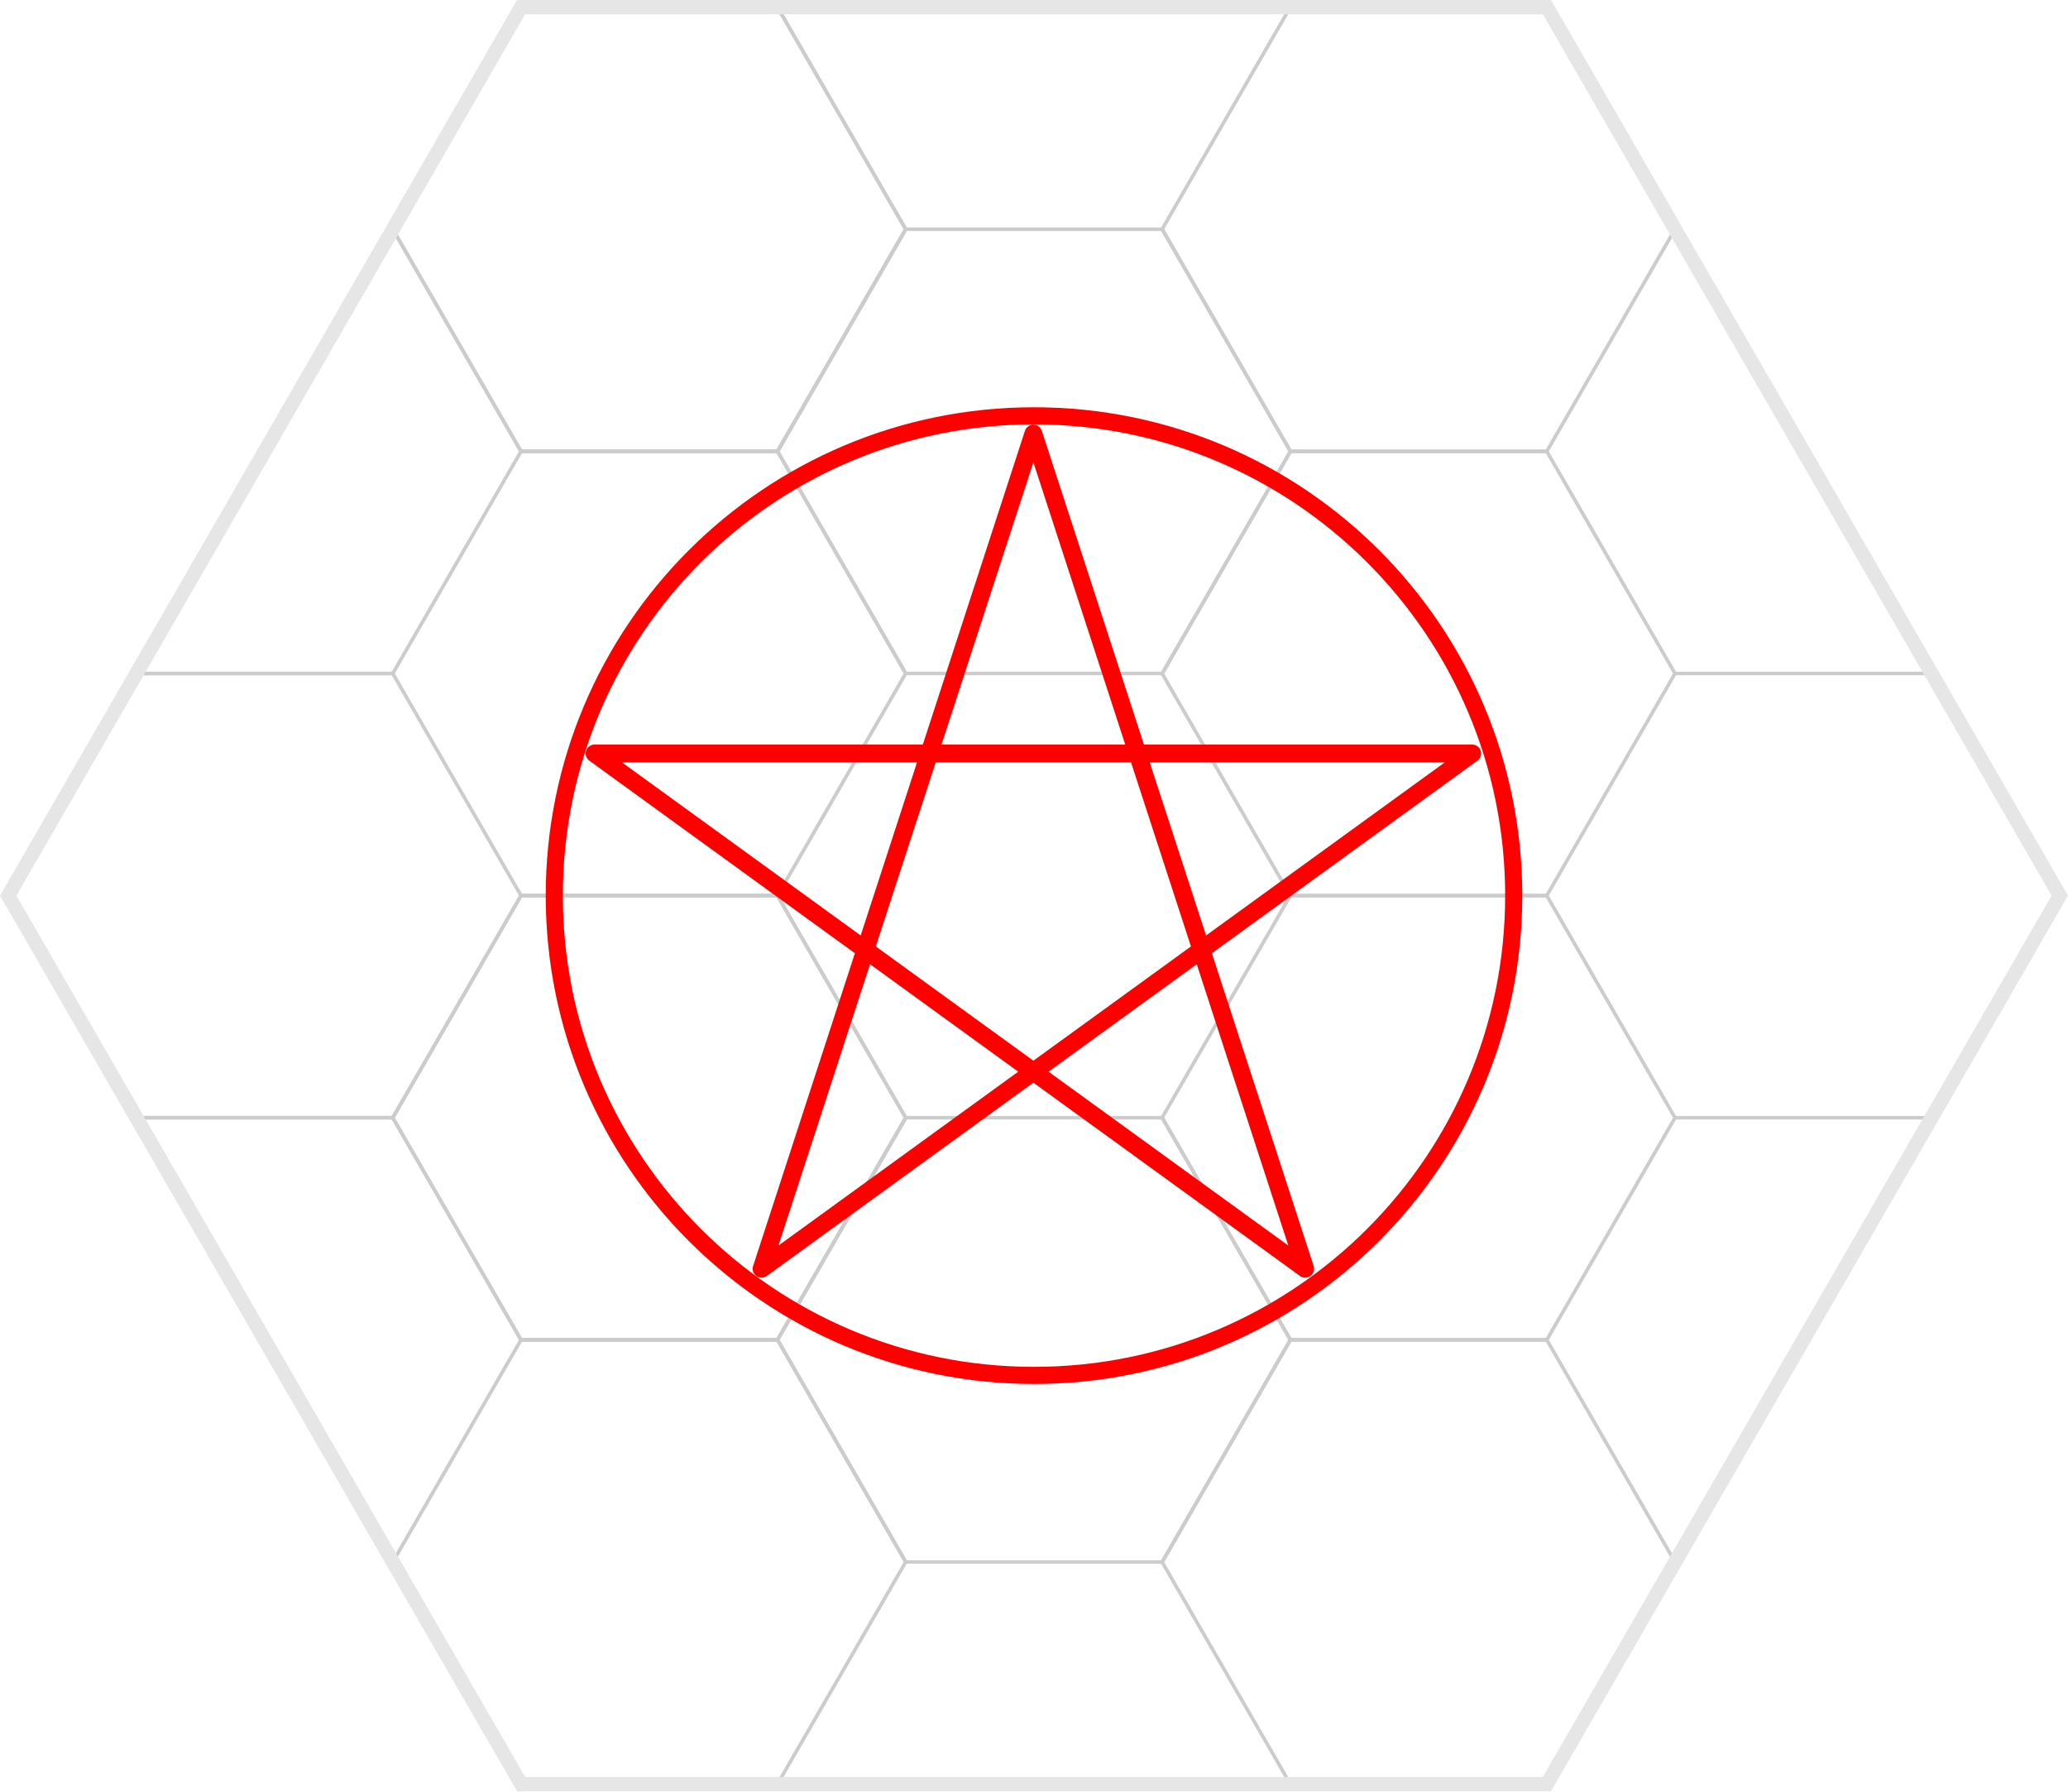
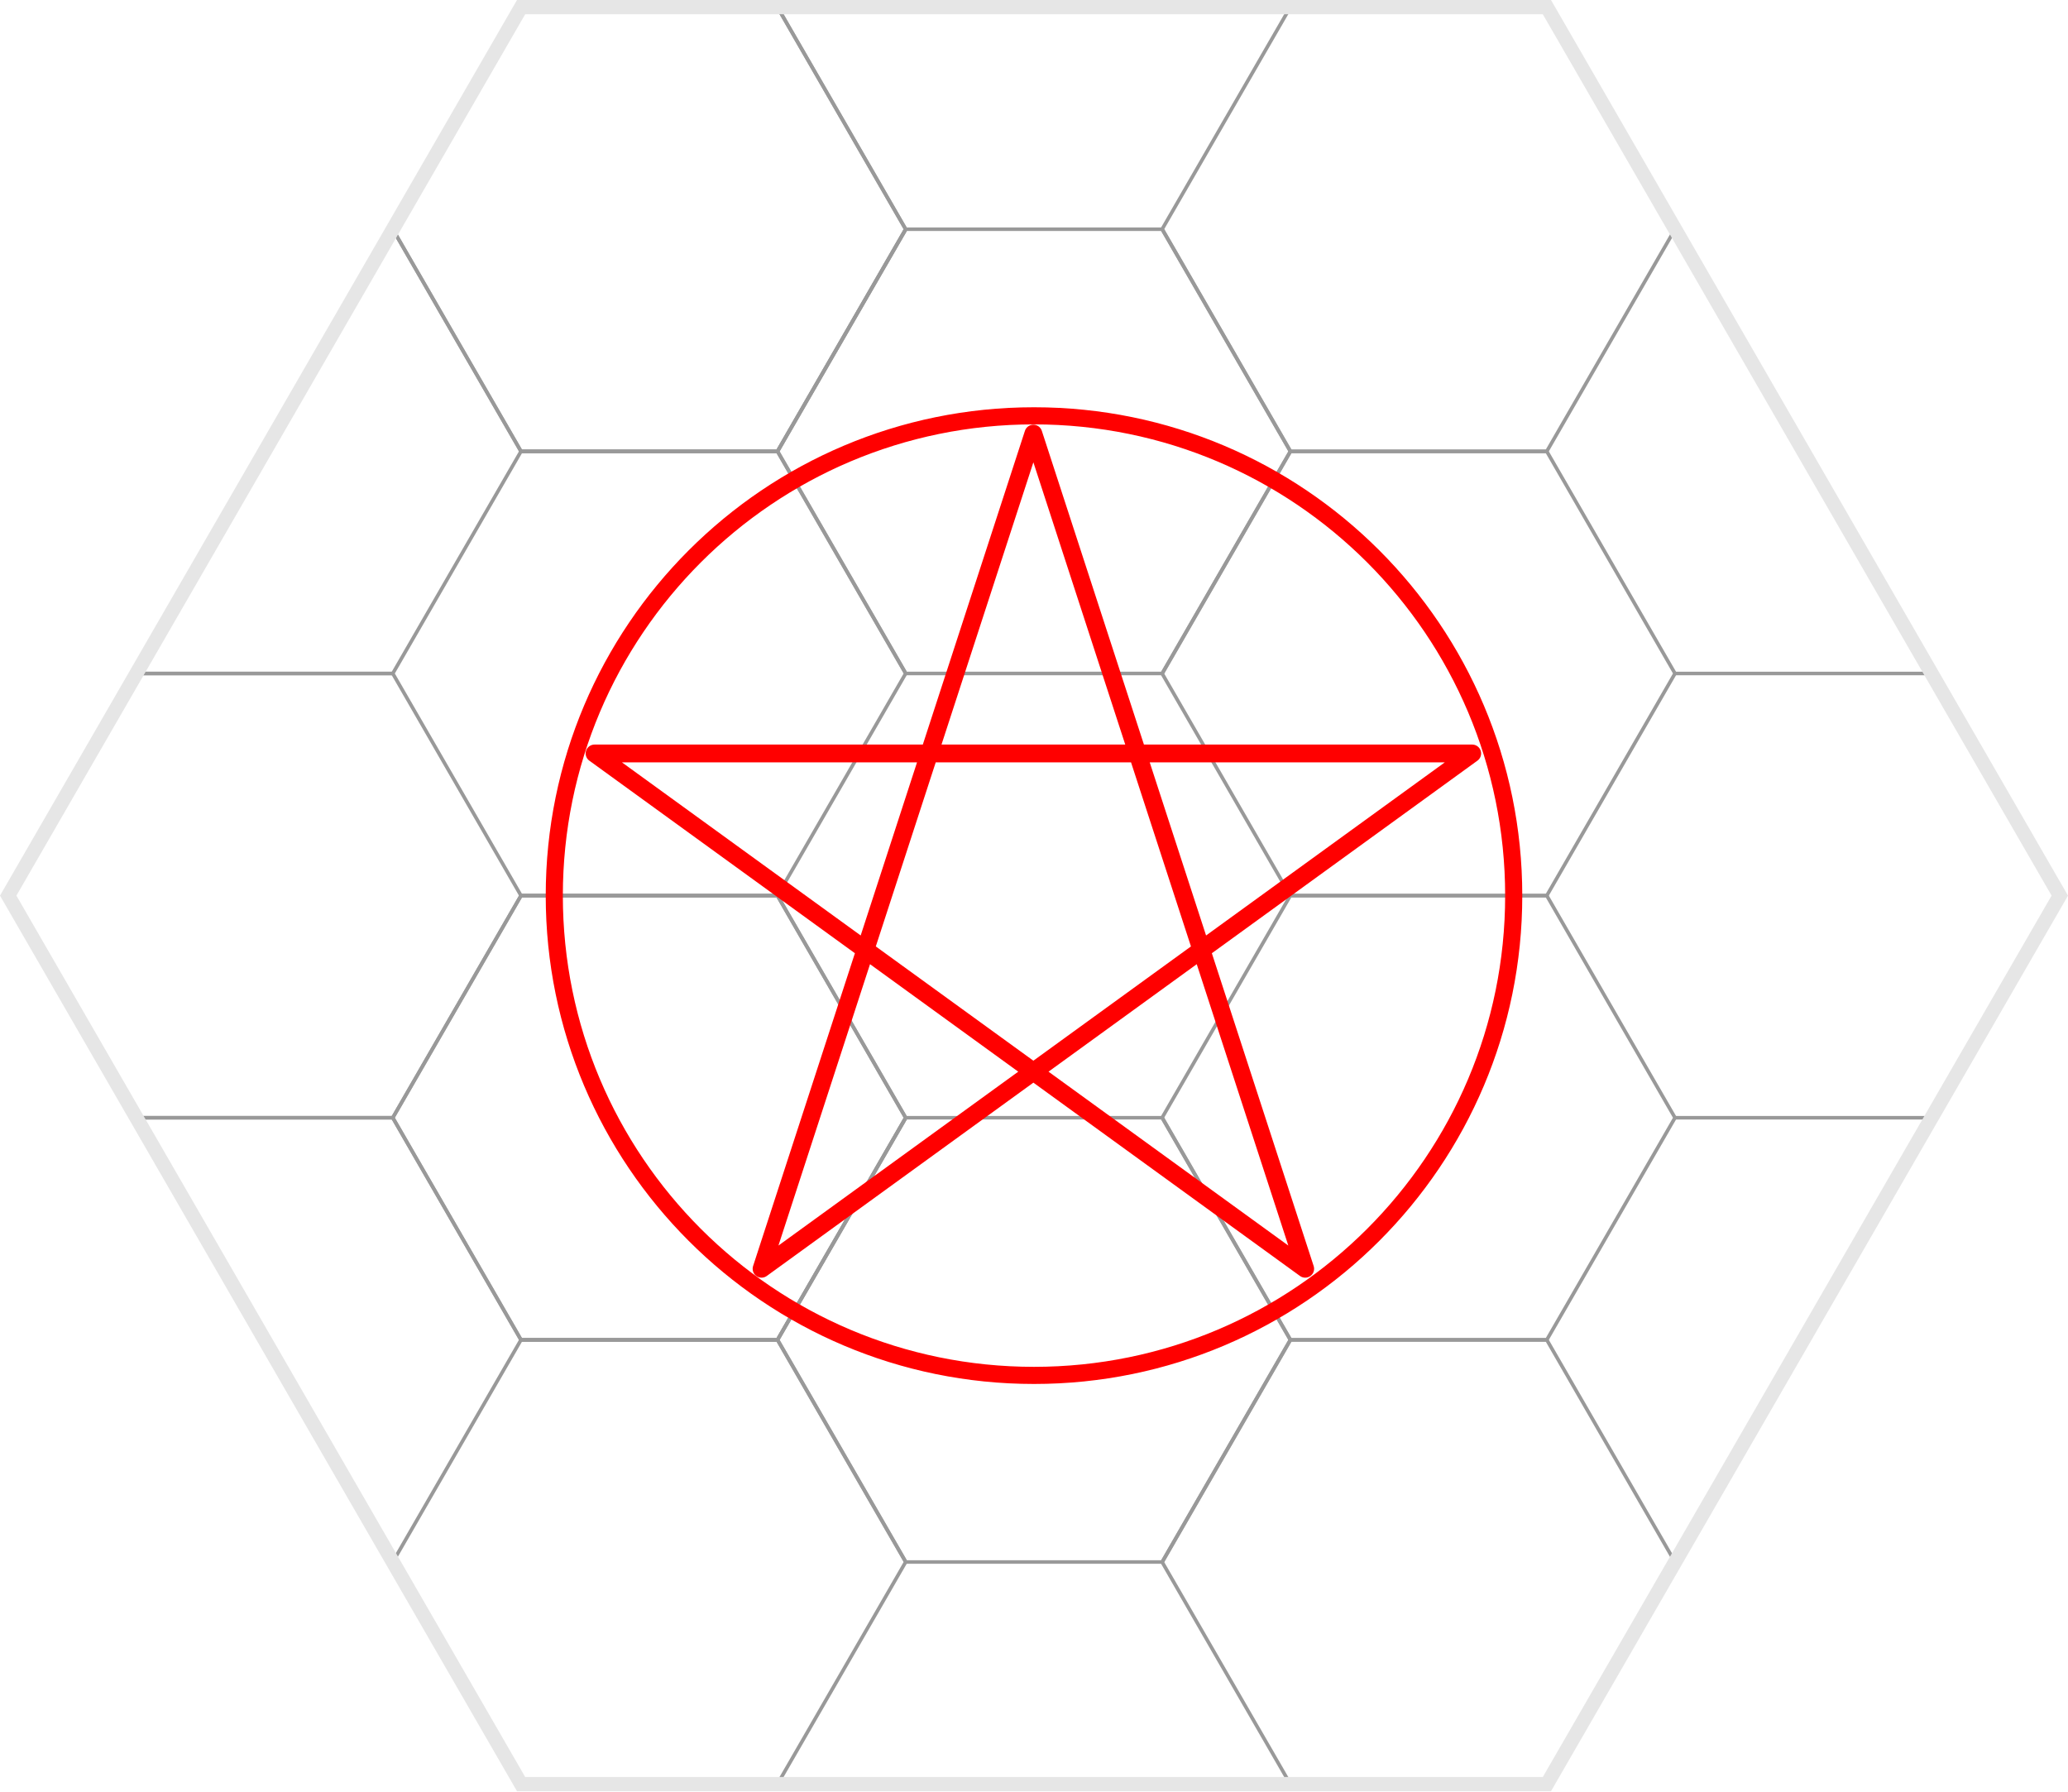
<svg xmlns="http://www.w3.org/2000/svg" xmlns:xlink="http://www.w3.org/1999/xlink" width="116.394mm" height="100.8mm" viewBox="0 0 439.914 380.976" version="1.1" id="svg1">
  <defs id="defs1" />
  <g id="layer4" style="display:inline" transform="translate(-17.15183,-17.38583)">
-     <path style="display:inline;fill:none;stroke:#cccccc;stroke-width:0.866;stroke-dasharray:none" id="path6-7-2" d="m 126.955,537.48 -62.519,0 -31.259,-54.143 31.259,-54.143 62.519,0 31.259,54.143 z" transform="matrix(0.8725703,0,0,0.872584,153.6224,-119.3899)" />
-     <path style="display:inline;fill:none;stroke:#cccccc;stroke-width:0.866;stroke-dasharray:none" id="path6-7-3" d="m 126.955,537.48 -62.519,0 -31.259,-54.143 31.259,-54.143 62.519,0 31.259,54.143 z" transform="matrix(0.8725703,0,0,0.872584,71.75784,-166.634)" />
-     <path style="display:inline;fill:none;stroke:#cccccc;stroke-width:0.756" d="M 100.732,255.118 H 46.178" id="path6-5-2-6-8-3-6-0" />
+     <path style="display:inline;fill:none;stroke:#999999;stroke-width:0.866;stroke-dasharray:none;stroke-opacity:1" id="path6-7-2" d="m 126.955,537.48 -62.519,0 -31.259,-54.143 31.259,-54.143 62.519,0 31.259,54.143 z" transform="matrix(0.8725703,0,0,0.872584,153.6224,-119.3899)" />
+     <path style="display:inline;fill:none;stroke:#999999;stroke-width:0.866;stroke-dasharray:none;stroke-opacity:1" id="path6-7-3" d="m 126.955,537.48 -62.519,0 -31.259,-54.143 31.259,-54.143 62.519,0 31.259,54.143 z" transform="matrix(0.8725703,0,0,0.872584,71.75784,-166.634)" />
+     <path style="display:inline;fill:none;stroke:#999999;stroke-width:0.756;stroke-opacity:1" d="M 100.732,255.118 H 46.178" id="path6-5-2-6-8-3-6-0" />
    <use x="0" y="0" xlink:href="#path6-7-3" id="use5" style="display:inline" />
    <use x="0" y="0" xlink:href="#path6-7-3" transform="translate(0,94.48817)" id="use6" style="display:inline" />
    <use x="0" y="0" xlink:href="#path6-7-3" transform="translate(163.6557)" id="use7" style="display:inline" />
    <use x="0" y="0" xlink:href="#path6-7-3" transform="translate(163.6557,94.48817)" id="use8" style="display:inline" />
    <use x="0" y="0" xlink:href="#path6-5-2-6-8-3-6-0" id="use13" style="display:inline" />
    <use x="0" y="0" xlink:href="#path6-5-2-6-8-3-6-0" transform="translate(327.3222)" id="use14" style="display:inline" />
  </g>
  <g id="layer2" transform="translate(-17.15183,-17.38583)">
-     <path style="display:inline;fill:none;stroke:#cccccc;stroke-width:0.866;stroke-dasharray:none" id="path6-5" d="m 126.955,537.48 -62.519,0 -31.259,-54.143 31.259,-54.143 62.519,0 31.259,54.143 z" transform="matrix(0.8725704,0,0,0.872584,153.6224,-308.3663)" />
-     <path style="display:inline;fill:none;stroke:#cccccc;stroke-width:0.866;stroke-dasharray:none" id="path6" d="m 126.955,537.48 -62.519,0 -31.259,-54.143 31.259,-54.143 62.519,0 31.259,54.143 z" transform="matrix(0.8725703,0,0,0.872584,71.75784,-355.6104)" />
-     <path style="display:inline;fill:none;stroke:#cccccc;stroke-width:0.756" d="M 100.732,160.63 H 46.178" id="path6-5-2-6-8-3-6" />
+     <path style="display:inline;fill:none;stroke:#999999;stroke-width:0.866;stroke-dasharray:none;stroke-opacity:1" id="path6-5" d="m 126.955,537.48 -62.519,0 -31.259,-54.143 31.259,-54.143 62.519,0 31.259,54.143 z" transform="matrix(0.8725704,0,0,0.872584,153.6224,-308.3663)" />
+     <path style="display:inline;fill:none;stroke:#999999;stroke-width:0.866;stroke-dasharray:none;stroke-opacity:1" id="path6" d="m 126.955,537.48 -62.519,0 -31.259,-54.143 31.259,-54.143 62.519,0 31.259,54.143 z" transform="matrix(0.8725703,0,0,0.872584,71.75784,-355.6104)" />
+     <path style="display:inline;fill:none;stroke:#999999;stroke-width:0.756;stroke-opacity:1" d="M 100.732,160.63 H 46.178" id="path6-5-2-6-8-3-6" />
    <use x="0" y="0" xlink:href="#path6" id="use1" style="display:inline" />
    <use x="0" y="0" xlink:href="#path6" transform="translate(0,94.48817)" id="use2" style="display:inline" />
    <use x="0" y="0" xlink:href="#path6" transform="translate(163.6557)" id="use3" style="display:inline" />
    <use x="0" y="0" xlink:href="#path6" transform="translate(163.6557,94.48817)" id="use4" style="display:inline" />
    <use x="0" y="0" xlink:href="#path6-5-2-6-8-3-6" id="use11" style="display:inline" />
    <use x="0" y="0" xlink:href="#path6-5-2-6-8-3-6" transform="translate(327.3222)" id="use12" style="display:inline" />
  </g>
  <g id="layer15" transform="translate(-17.15183,-17.38583)">
    <g id="g17">
      <circle style="fill:none;stroke:#ff0000;stroke-width:3.642;stroke-linecap:square;stroke-linejoin:round;stroke-dasharray:none" id="path16" cx="237.109" cy="207.874" r="102.047" />
      <path style="fill:none;stroke:#ff0000;stroke-width:3.78;stroke-linecap:square;stroke-linejoin:round;stroke-dasharray:none" d="M 236.976,109.606 179.15,287.244 330.331,177.638 H 143.622 l 151.181,109.606 z" id="path17" />
    </g>
  </g>
  <g id="layer1" style="display:inline" transform="translate(-17.15183,-17.38583)">
    <path style="display:inline;fill:none;stroke:#e6e6e6;stroke-width:1.748;stroke-dasharray:none" id="path1" d="M 114.169,296.1 51.098,186.858 114.169,77.615 240.311,77.615 303.382,186.858 240.311,296.1 Z" transform="matrix(1.729883,0,0,1.729883,-69.49573,-115.3678)" />
  </g>
</svg>
